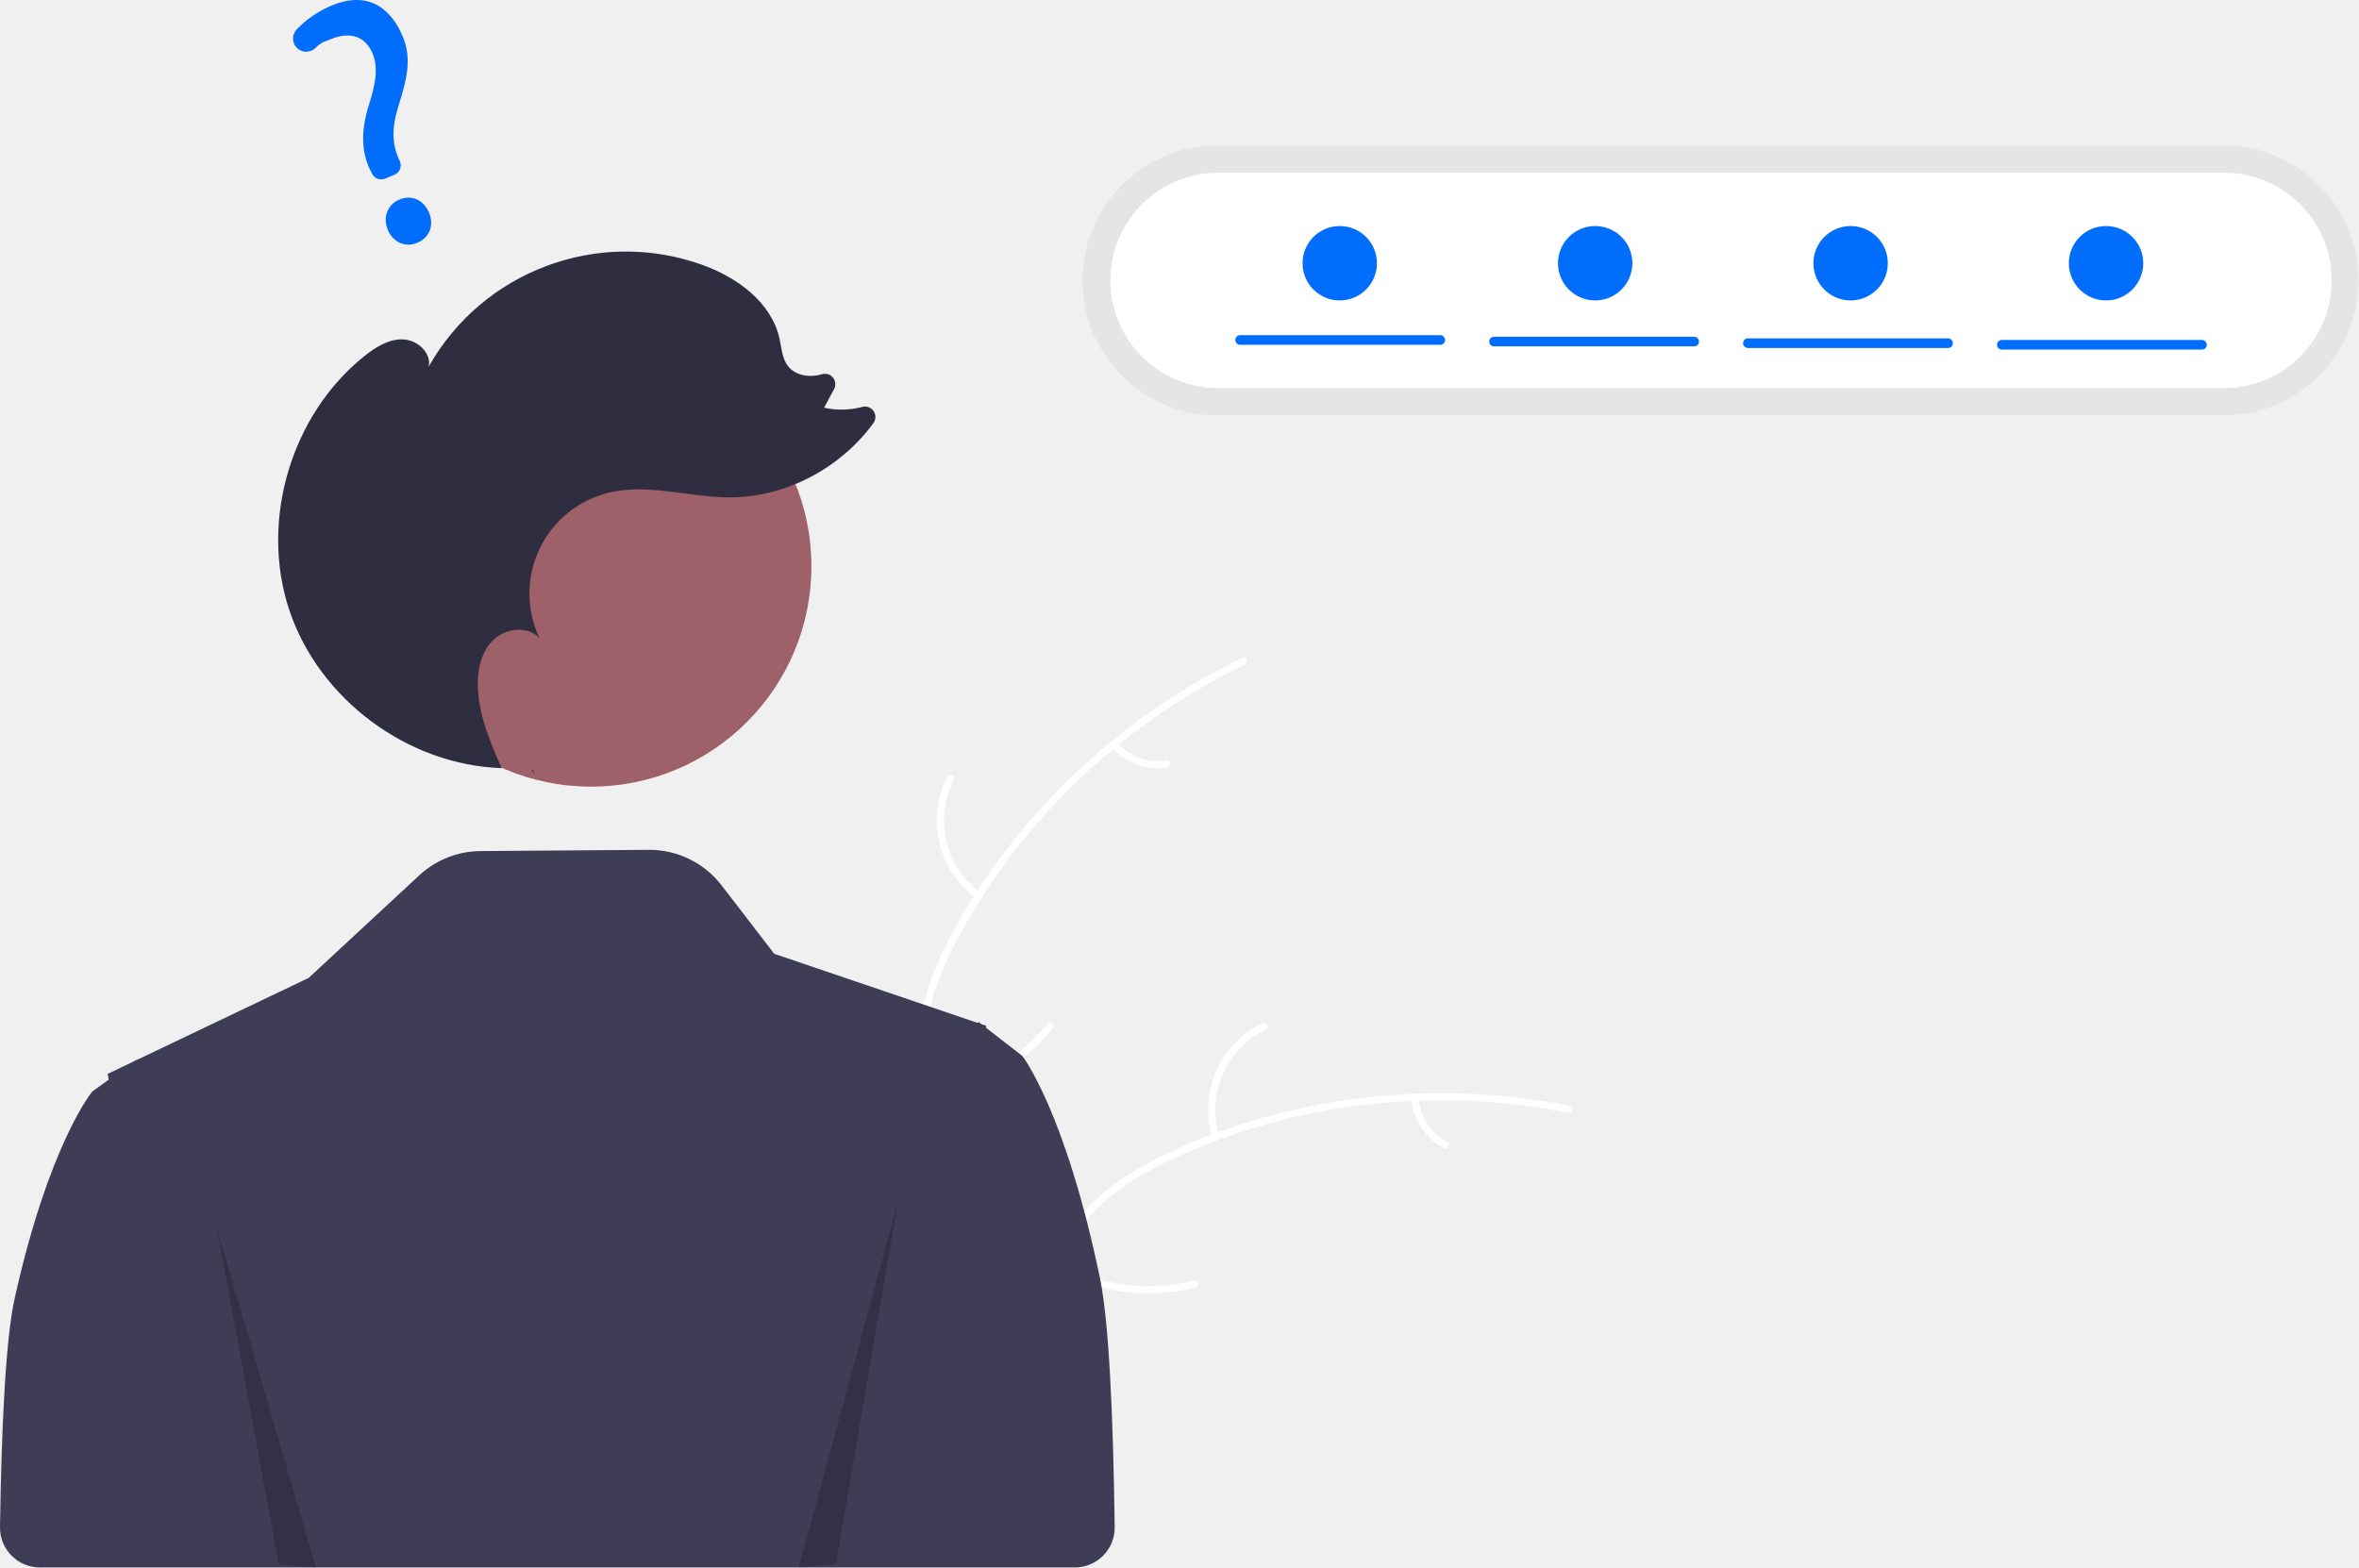
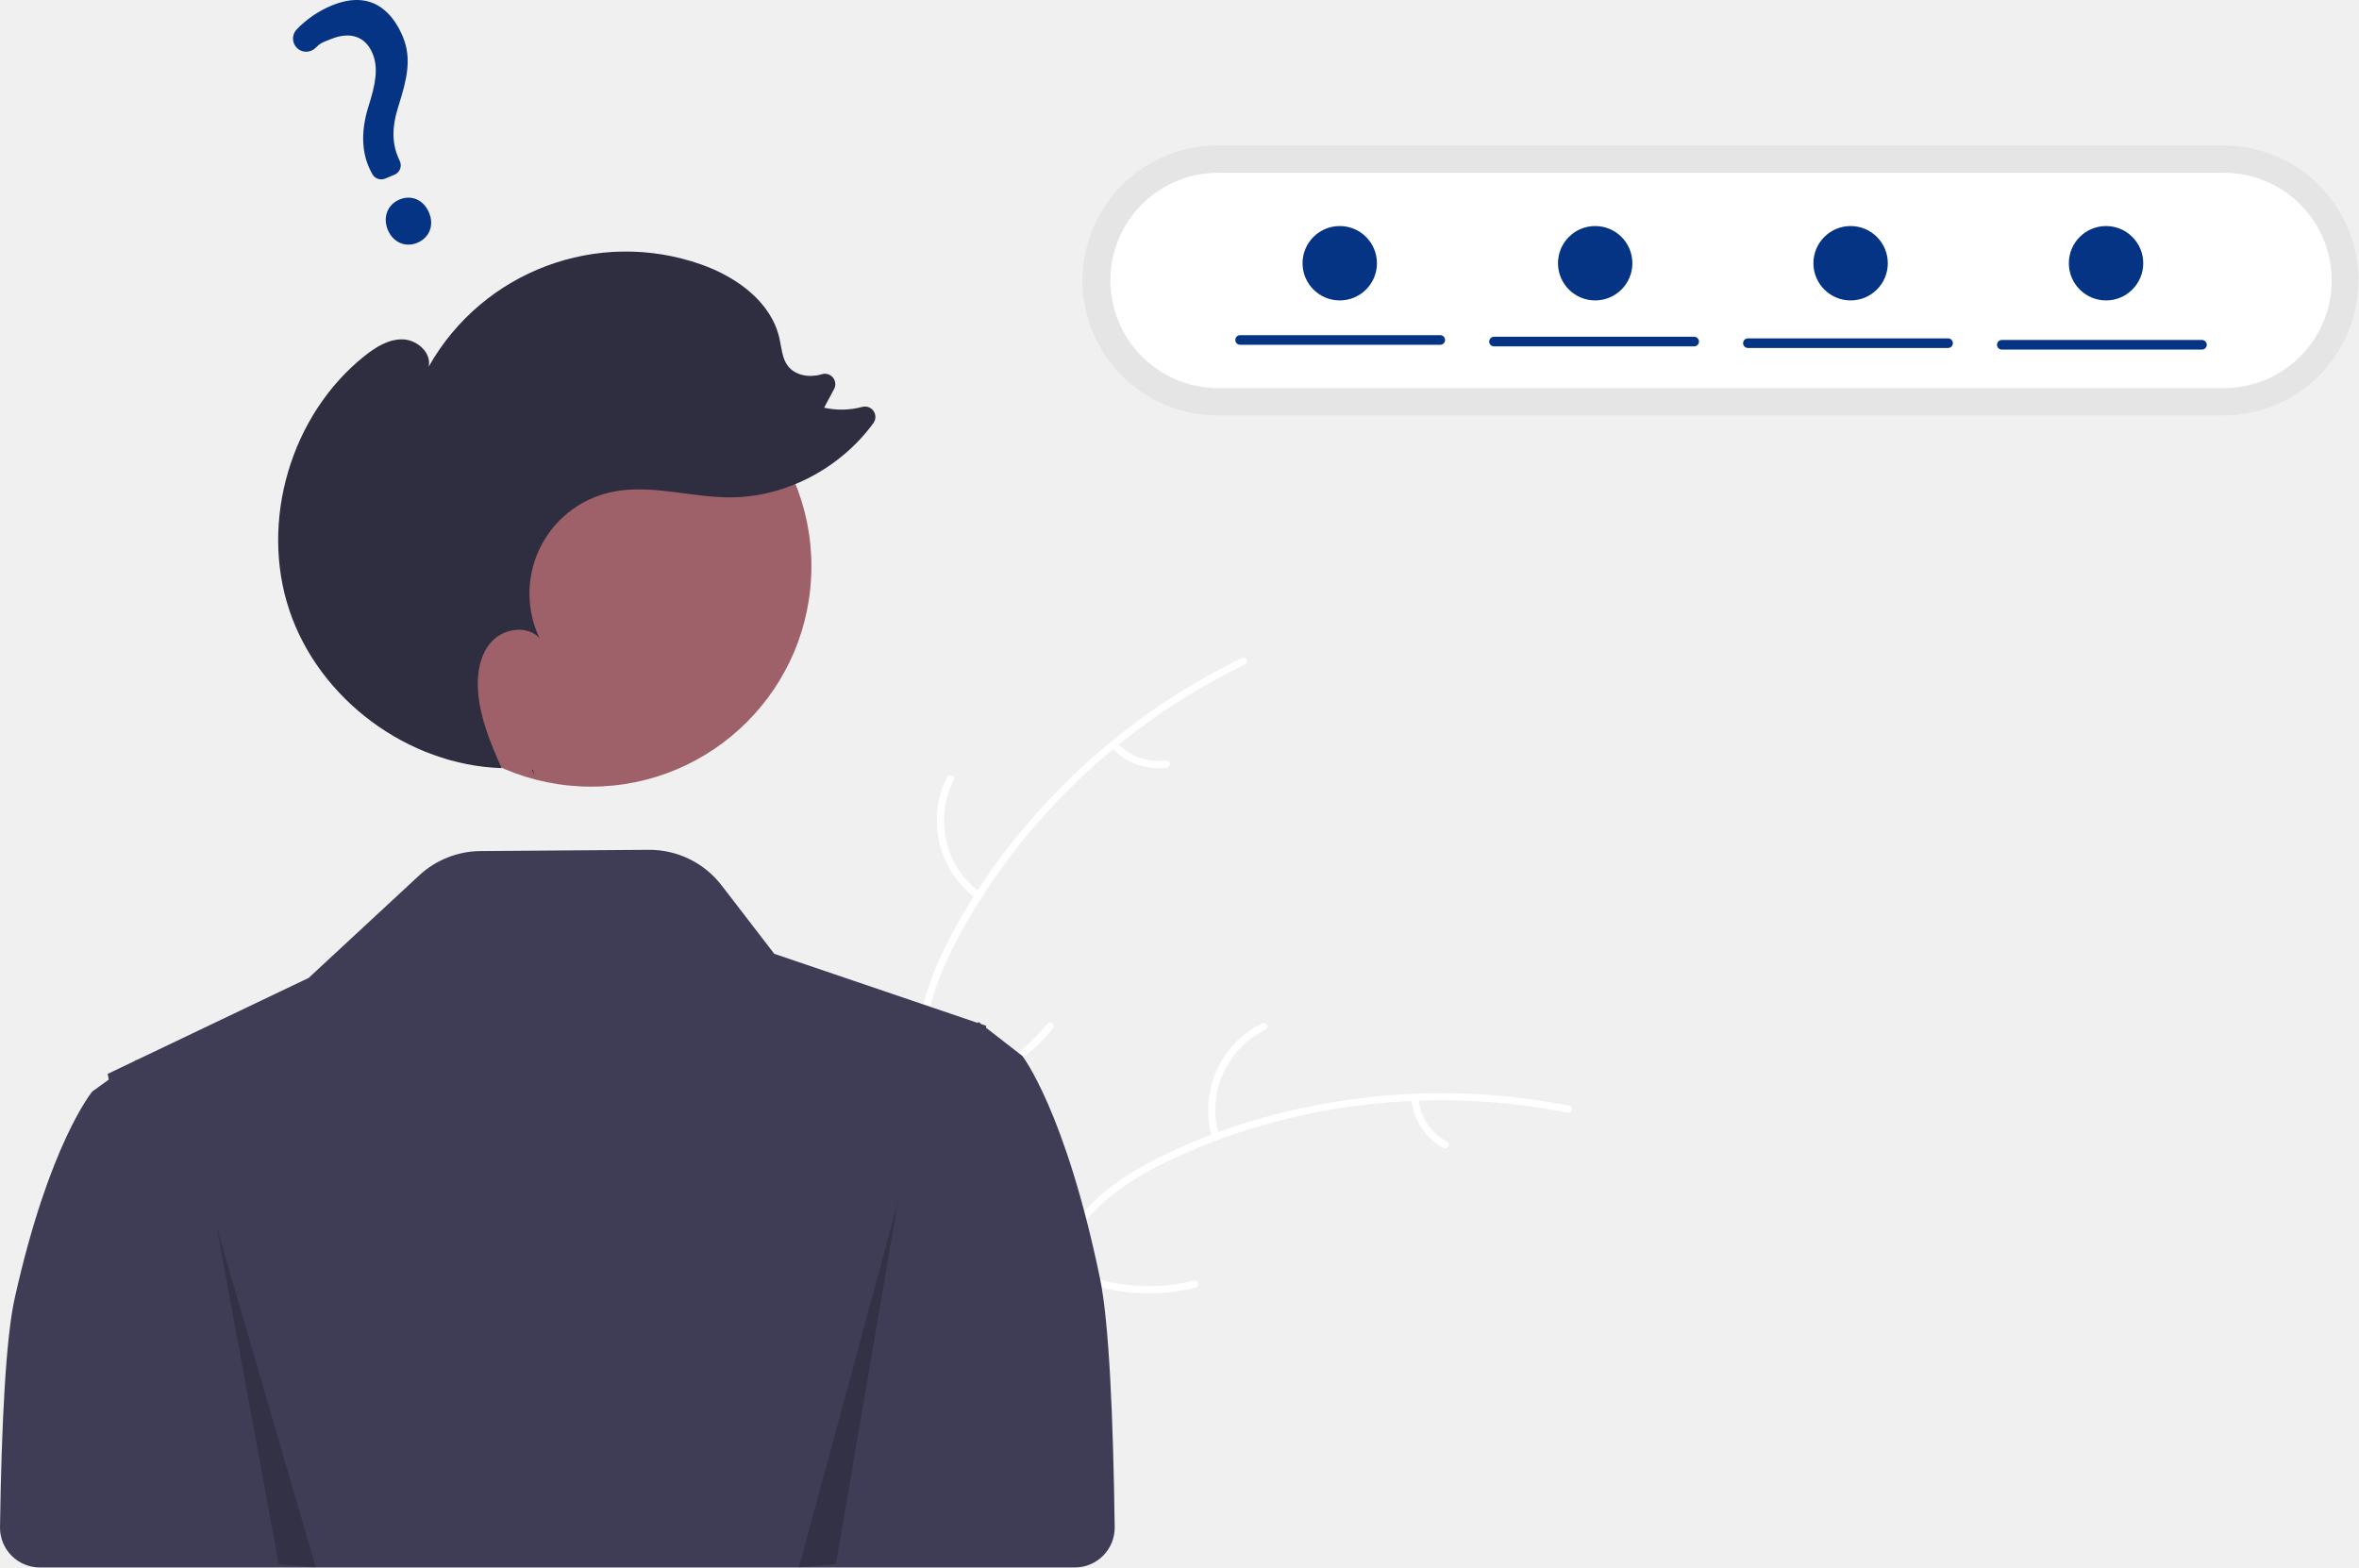
<svg xmlns="http://www.w3.org/2000/svg" data-name="Layer 1" width="951.235" height="632.162" viewBox="0 0 951.235 632.162">
  <path d="M465.591,496.884c32.599-57.345,94.782-101.377,160.608-97.135a303.919,303.919,0,0,0-79.931,192.744c-1.081,27.644.595,58.502-17.759,79.201-11.42,12.88-28.877,19.117-46.04,20.426-17.164,1.308-34.324-1.793-51.259-4.881l-4.108,1.261C425.537,622.556,432.992,554.23,465.591,496.884Z" transform="translate(-124.3823 -133.0693)" fill="#f0f0f0" />
  <path d="M626.297,401.13C577.62,424.563,536.113,463.7,510.633,511.429c-5.509,10.319-10.199,21.266-12.244,32.841-2.047,11.58-.617,22.603,3.338,33.602,3.616,10.055,8.479,19.921,9.588,30.68,1.169,11.34-3.004,21.944-10.515,30.359-9.19,10.296-21.531,16.677-33.817,22.497-13.641,6.462-27.912,12.958-37.573,25.019-1.171,1.461-3.37-.441-2.201-1.9,16.809-20.983,45.583-24.928,65.536-41.831,9.31-7.887,16.3-18.628,15.859-31.214-.386-11.005-5.392-21.184-9.141-31.333-3.937-10.657-5.9-21.372-4.488-32.734,1.444-11.622,5.716-22.776,10.937-33.191,11.774-23.488,27.887-45.051,46.345-63.691a264.375,264.375,0,0,1,73.099-52.155c1.681-.809,2.612,1.947.942,2.751Z" transform="translate(-124.3823 -133.0693)" fill="#fff" />
  <path d="M518.097,495.478a38.974,38.974,0,0,1-11.761-49.077c.851-1.666,3.48-.421,2.627,1.247a36.089,36.089,0,0,0,11.033,45.63c1.515,1.097-.393,3.291-1.9,2.201Z" transform="translate(-124.3823 -133.0693)" fill="#fff" />
  <path d="M499.222,573.016A75.118,75.118,0,0,0,546.783,545.906c1.176-1.457,3.375.444,2.201,1.9A78.134,78.134,0,0,1,499.435,575.915c-1.855.266-2.058-2.635-.213-2.899Z" transform="translate(-124.3823 -133.0693)" fill="#fff" />
  <path d="M574.907,432.685a22.061,22.061,0,0,0,19.718,7.03c1.851-.289,2.052,2.612.213,2.899a24.721,24.721,0,0,1-21.83-7.728,1.502,1.502,0,0,1-.151-2.05,1.461,1.461,0,0,1,2.05-.151Z" transform="translate(-124.3823 -133.0693)" fill="#fff" />
  <path d="M757.173,580.652c-1.151.213-2.302.427-3.463.662a290.53,290.53,0,0,0-45.425,12.557c-1.149.4-2.308.823-3.443,1.255a306.284,306.284,0,0,0-96.329,58.622,297.44,297.44,0,0,0-31.2,32.695c-13.196,16.123-26.221,34.654-43.465,45.166a51.028,51.028,0,0,1-5.552,3.01l-99.338-41.204c-.179-.207-.368-.392-.548-.599l-4.041-1.464c.451-.636.932-1.287,1.383-1.923.26-.37.542-.731.802-1.102.18-.244.362-.488.511-.718.06-.081.121-.162.171-.221.149-.23.311-.429.451-.636q4.02-5.465,8.13-10.892c.009-.023.009-.023.041-.036,20.951-27.516,44.382-53.525,71.017-75.151.802-.65,1.611-1.324,2.458-1.955a283.824,283.824,0,0,1,38.364-25.951,250.912,250.912,0,0,1,22.758-11.253A208.652,208.652,0,0,1,633.669,545.389c43.431-4.033,87.669,5.869,120.98,33.154C755.5,579.241,756.331,579.931,757.173,580.652Z" transform="translate(-124.3823 -133.0693)" fill="#f0f0f0" />
  <path d="M756.427,581.82c-52.975-10.597-109.678-4.339-158.759,18.43-10.611,4.923-20.947,10.84-29.549,18.85-8.606,8.014-14.101,17.676-17.565,28.839-3.167,10.205-5.224,21.011-10.816,30.269-5.895,9.758-15.61,15.712-26.674,17.909-13.537,2.688-27.232.352-40.545-2.397-14.782-3.053-30.088-6.459-45.063-2.646-1.814.462-2.425-2.381-.613-2.842,26.055-6.634,51.404,7.541,77.512,6.058,12.183-.692,24.23-5.06,31.455-15.374,6.318-9.019,8.449-20.16,11.566-30.521,3.273-10.879,8.157-20.616,16.124-28.838,8.151-8.41,18.277-14.744,28.715-19.916,23.542-11.665,49.39-19.181,75.35-22.951a264.375,264.375,0,0,1,89.766,2.367c1.83.366.913,3.127-.905,2.763Z" transform="translate(-124.3823 -133.0693)" fill="#fff" />
  <path d="M613.231,592.008a38.974,38.974,0,0,1,20.158-46.266c1.682-.817,3.032,1.759,1.347,2.577a36.089,36.089,0,0,0-18.663,43.076c.549,1.788-2.296,2.391-2.842.613Z" transform="translate(-124.3823 -133.0693)" fill="#fff" />
  <path d="M551.478,642.554a75.118,75.118,0,0,0,54.296,6.99c1.816-.456,2.427,2.387.613,2.842a78.135,78.135,0,0,1-56.485-7.388c-1.641-.905-.057-3.343,1.576-2.443Z" transform="translate(-124.3823 -133.0693)" fill="#fff" />
  <path d="M696.396,576.075a22.061,22.061,0,0,0,11.511,17.484c1.652.884.066,3.321-1.576,2.443a24.721,24.721,0,0,1-12.777-19.314,1.502,1.502,0,0,1,1.114-1.728,1.461,1.461,0,0,1,1.728,1.114Z" transform="translate(-124.3823 -133.0693)" fill="#fff" />
  <path d="M567.941,648.631c-13.912-67.267-31.302-89.694-31.302-89.694l-6.643-5.152-7.989-6.206.039-.798-1.895-.644-.445-.346-.729-.56-.117.126-.248.256-36.152-12.289-45.865-15.579L415.355,490.14a36.734,36.734,0,0,0-29.387-14.334l-67.829.502a36.734,36.734,0,0,0-24.71,9.801l-44.583,41.354-69.469,33.178-.117-.117-.729.521-10.734,5.132.443,2.306-6.643,4.794s-17.39,20.868-31.302,83.459c-3.539,15.926-5.281,50.09-5.91,92.188a16.069,16.069,0,0,0,16.062,16.307H511.494v-0H557.806a16.072,16.072,0,0,0,16.063-16.291C573.254,703.131,571.513,665.902,567.941,648.631Z" transform="translate(-124.3823 -133.0693)" fill="#3f3d56" />
  <path d="M615.548,191.732a54.431,54.431,0,1,0,0,108.861H1021.187a54.431,54.431,0,0,0,0-108.861Z" transform="translate(-124.3823 -133.0693)" fill="#e5e5e5" />
  <path d="M615.548,202.747a43.415,43.415,0,1,0,0,86.83H1021.187a43.415,43.415,0,0,0,0-86.83Z" transform="translate(-124.3823 -133.0693)" fill="#fff" />
  <circle id="e096411a-cdc3-4e6d-bbd4-4630e1fee17e" data-name="ab6171fa-7d69-4734-b81c-8dff60f9761b" cx="238.323" cy="228.392" r="88.863" fill="#9e616a" />
  <path d="M339.972,445.973q-.569-1.254-1.136-2.516c.146.005.29.026.435.029Z" transform="translate(-124.3823 -133.0693)" fill="#2f2e41" />
  <path d="M271.371,276.64c4.494-3.585,9.747-6.884,15.494-6.699,5.746.185,11.573,5.375,10.383,11a91.318,91.318,0,0,1,109.895-41.208c14.282,5.039,28.287,15.119,31.568,29.904.842,3.795,1.023,7.957,3.393,11.039,2.988,3.886,8.705,4.765,13.412,3.398q.071-.021.141-.042a4.199,4.199,0,0,1,5.073,5.927l-4.041,7.537a32.383,32.383,0,0,0,15.428-.328,4.195,4.195,0,0,1,4.455,6.528c-13.325,18.294-35.586,30.108-58.303,29.969-16.146-.098-32.458-5.663-48.172-1.95a41.844,41.844,0,0,0-28.144,58.74c-4.827-5.28-14.159-4.03-19.097,1.147-4.938,5.177-6.216,12.904-5.719,20.041.761,10.916,5.038,21.201,9.546,31.212-37.801-1.19-73.555-27.707-85.59-63.572C229.008,343.267,241.674,300.33,271.371,276.64Z" transform="translate(-124.3823 -133.0693)" fill="#2f2e41" />
  <polygon points="87.464 495.253 112.388 630.86 127.343 632.162 87.464 495.253" opacity="0.2" />
  <polygon points="362.007 485.026 337.083 630.762 322.128 632.162 362.007 485.026" opacity="0.2" />
-   <path d="M292.629,231.001c-4.779,1.995-9.765-.191-11.857-5.2-2.123-5.085-.14-10.246,4.715-12.274,4.856-2.028,9.754.165,11.911,5.331C299.524,223.948,297.563,228.941,292.629,231.001Zm-9.154-27.482-3.8,1.587a4.099,4.099,0,0,1-5.206-1.909l-.188-.368c-4.088-7.373-4.557-16.335-1.384-26.621,2.939-9.227,4.16-15.717,1.705-21.596-2.838-6.797-8.899-8.927-16.628-5.842-2.998,1.252-3.952,1.232-6.311,3.572a5.416,5.416,0,0,1-3.921,1.593,5.235,5.235,0,0,1-3.747-1.643,5.348,5.348,0,0,1-.037-7.297,41.535,41.535,0,0,1,14.046-9.644c16.606-6.934,24.966,3.303,28.792,12.465,3.742,8.961,1.637,17.275-1.745,28.043-2.834,8.948-2.669,15.578.55,22.17a4.081,4.081,0,0,1-2.126,5.491Z" transform="translate(-124.3823 -133.0693)" fill="#016dfd" />
-   <path d="M705.149,272.122h-80.707a1.944,1.944,0,1,1,0-3.888h80.707a1.944,1.944,0,0,1,0,3.888Z" transform="translate(-124.3823 -133.0693)" fill="#016dfd" />
-   <path d="M807.53,272.77h-80.707a1.944,1.944,0,1,1,0-3.888h80.707a1.944,1.944,0,1,1,0,3.888Z" transform="translate(-124.3823 -133.0693)" fill="#016dfd" />
-   <path d="M909.912,273.418H829.205a1.944,1.944,0,0,1,0-3.888h80.707a1.944,1.944,0,1,1,0,3.888Z" transform="translate(-124.3823 -133.0693)" fill="#016dfd" />
-   <path d="M1012.294,274.066h-80.707a1.944,1.944,0,0,1,0-3.888h80.707a1.944,1.944,0,0,1,0,3.888Z" transform="translate(-124.3823 -133.0693)" fill="#016dfd" />
-   <circle cx="540.235" cy="106.162" r="15" fill="#016dfd" />
-   <circle cx="643.235" cy="106.162" r="15" fill="#016dfd" />
-   <circle cx="746.235" cy="106.162" r="15" fill="#016dfd" />
-   <circle cx="849.235" cy="106.162" r="15" fill="#016dfd" />
+   <path d="M292.629,231.001c-4.779,1.995-9.765-.191-11.857-5.2-2.123-5.085-.14-10.246,4.715-12.274,4.856-2.028,9.754.165,11.911,5.331C299.524,223.948,297.563,228.941,292.629,231.001Zm-9.154-27.482-3.8,1.587a4.099,4.099,0,0,1-5.206-1.909l-.188-.368c-4.088-7.373-4.557-16.335-1.384-26.621,2.939-9.227,4.16-15.717,1.705-21.596-2.838-6.797-8.899-8.927-16.628-5.842-2.998,1.252-3.952,1.232-6.311,3.572a5.416,5.416,0,0,1-3.921,1.593,5.235,5.235,0,0,1-3.747-1.643,5.348,5.348,0,0,1-.037-7.297,41.535,41.535,0,0,1,14.046-9.644c16.606-6.934,24.966,3.303,28.792,12.465,3.742,8.961,1.637,17.275-1.745,28.043-2.834,8.948-2.669,15.578.55,22.17a4.081,4.081,0,0,1-2.126,5.491Z" transform="translate(-124.3823 -133.0693)" fill="#063484" />
+   <path d="M705.149,272.122h-80.707a1.944,1.944,0,1,1,0-3.888h80.707a1.944,1.944,0,0,1,0,3.888Z" transform="translate(-124.3823 -133.0693)" fill="#063484" />
+   <path d="M807.53,272.77h-80.707a1.944,1.944,0,1,1,0-3.888h80.707a1.944,1.944,0,1,1,0,3.888Z" transform="translate(-124.3823 -133.0693)" fill="#063484" />
+   <path d="M909.912,273.418H829.205a1.944,1.944,0,0,1,0-3.888h80.707a1.944,1.944,0,1,1,0,3.888Z" transform="translate(-124.3823 -133.0693)" fill="#063484" />
+   <path d="M1012.294,274.066h-80.707a1.944,1.944,0,0,1,0-3.888h80.707a1.944,1.944,0,0,1,0,3.888Z" transform="translate(-124.3823 -133.0693)" fill="#063484" />
+   <circle cx="540.235" cy="106.162" r="15" fill="#063484" />
+   <circle cx="643.235" cy="106.162" r="15" fill="#063484" />
+   <circle cx="746.235" cy="106.162" r="15" fill="#063484" />
+   <circle cx="849.235" cy="106.162" r="15" fill="#063484" />
</svg>
